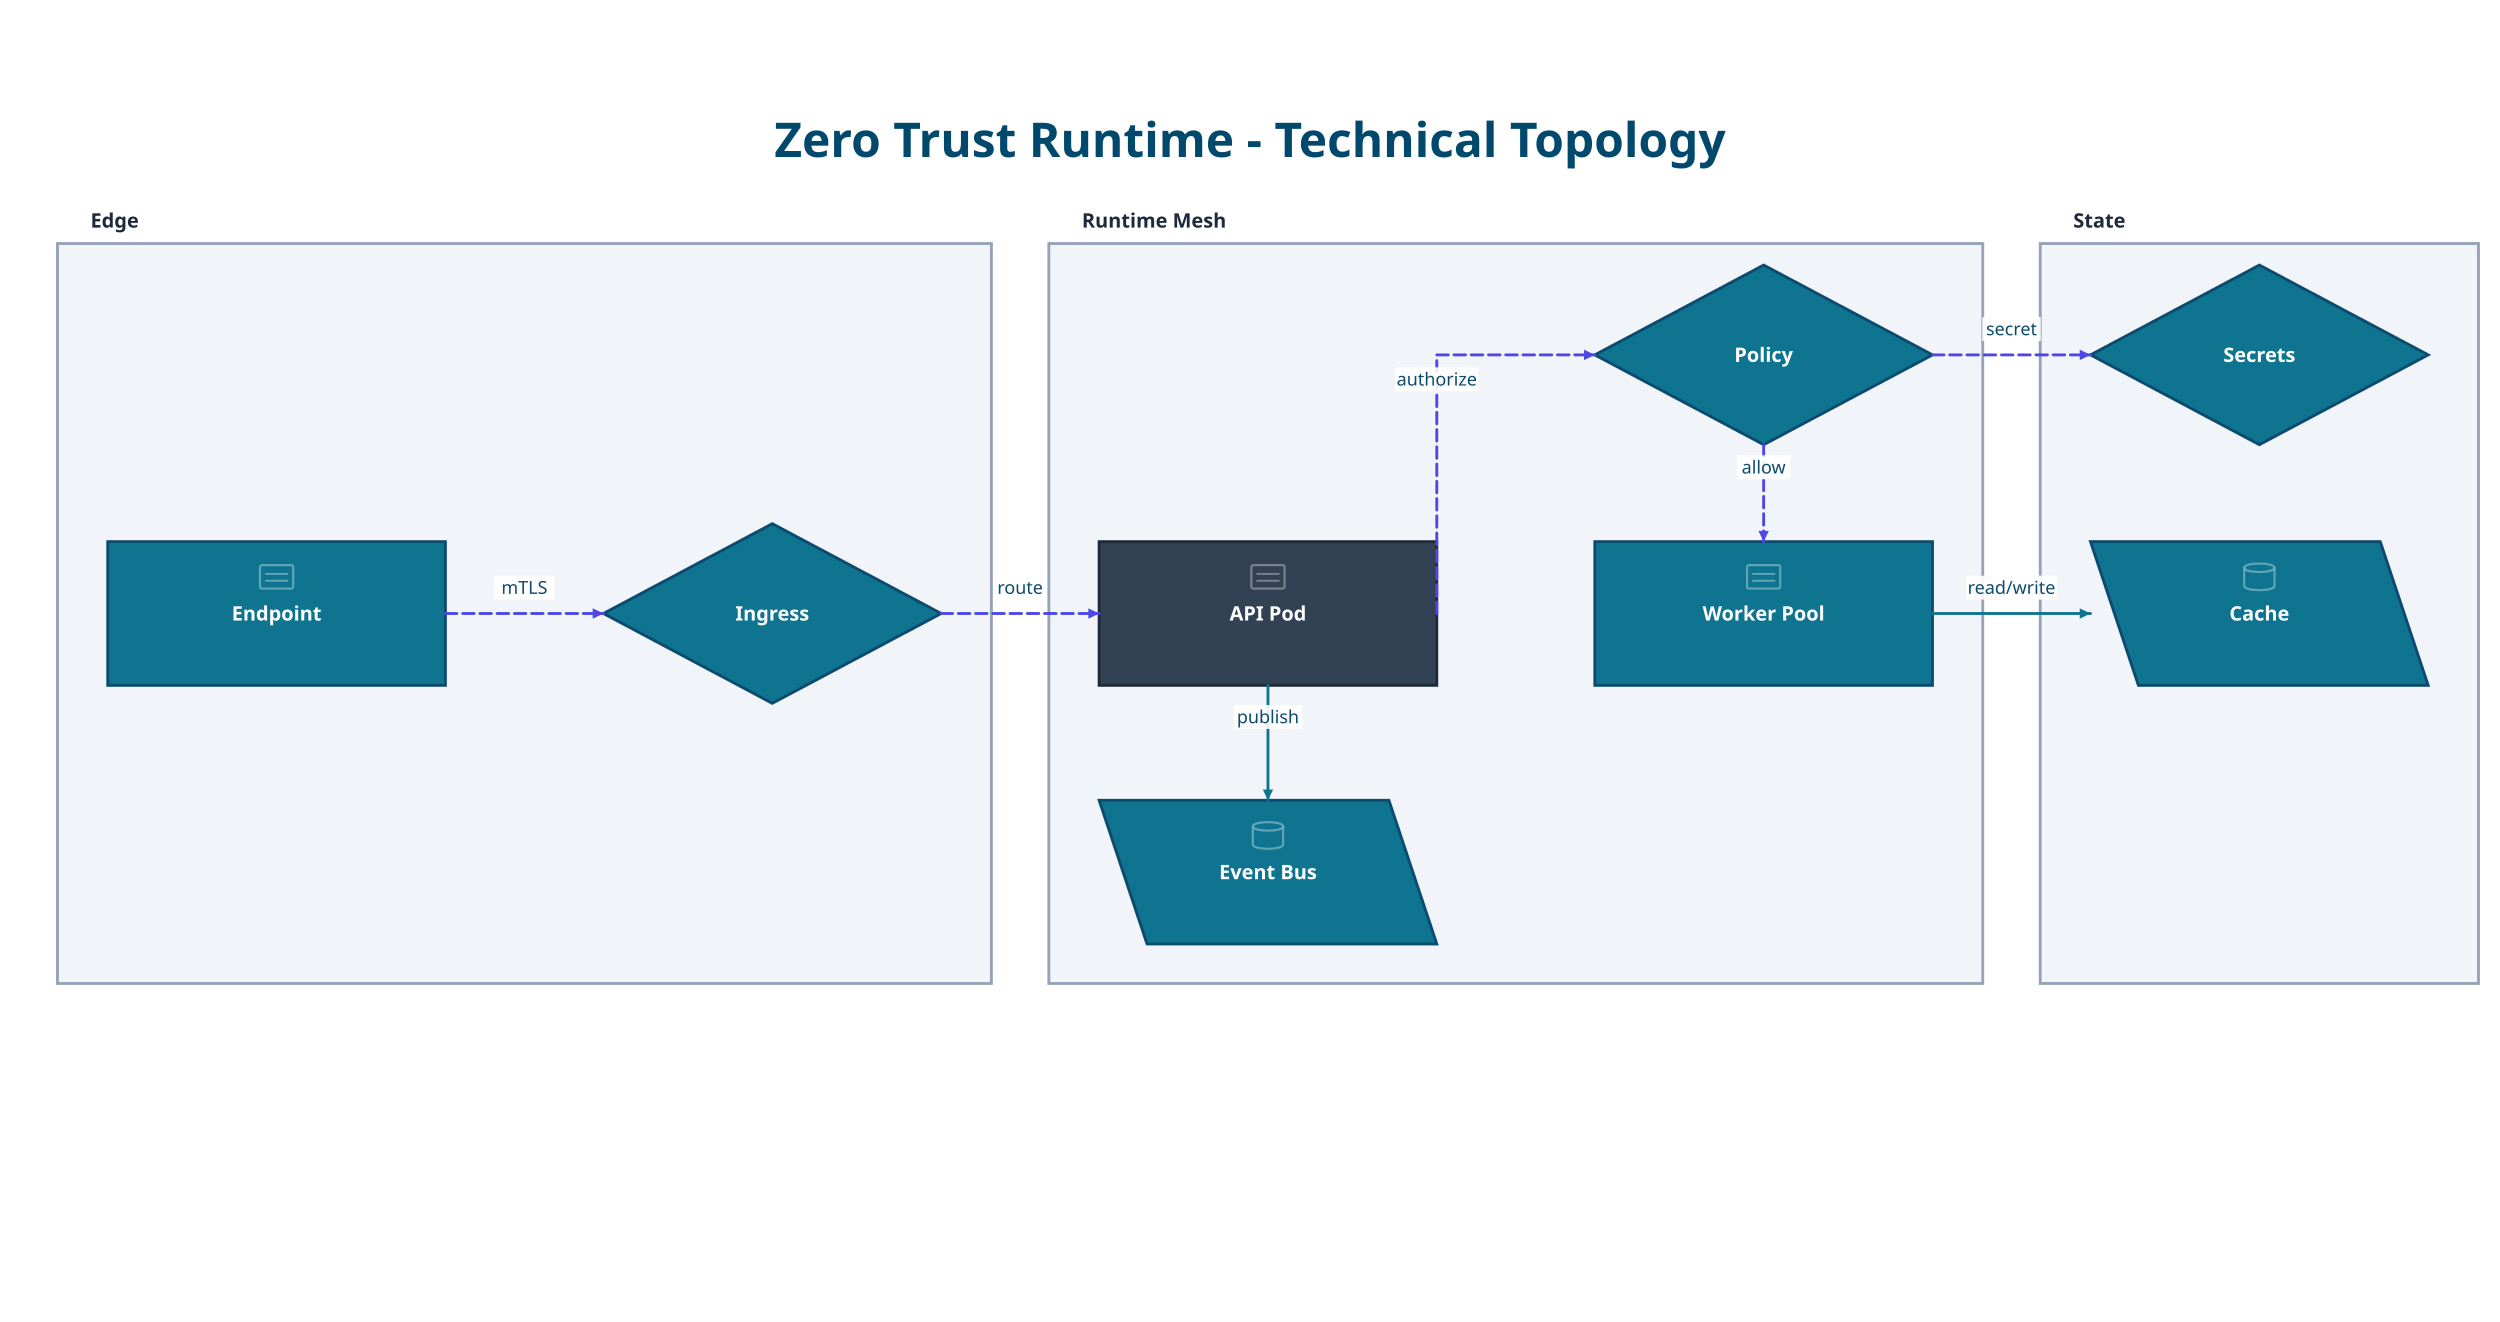
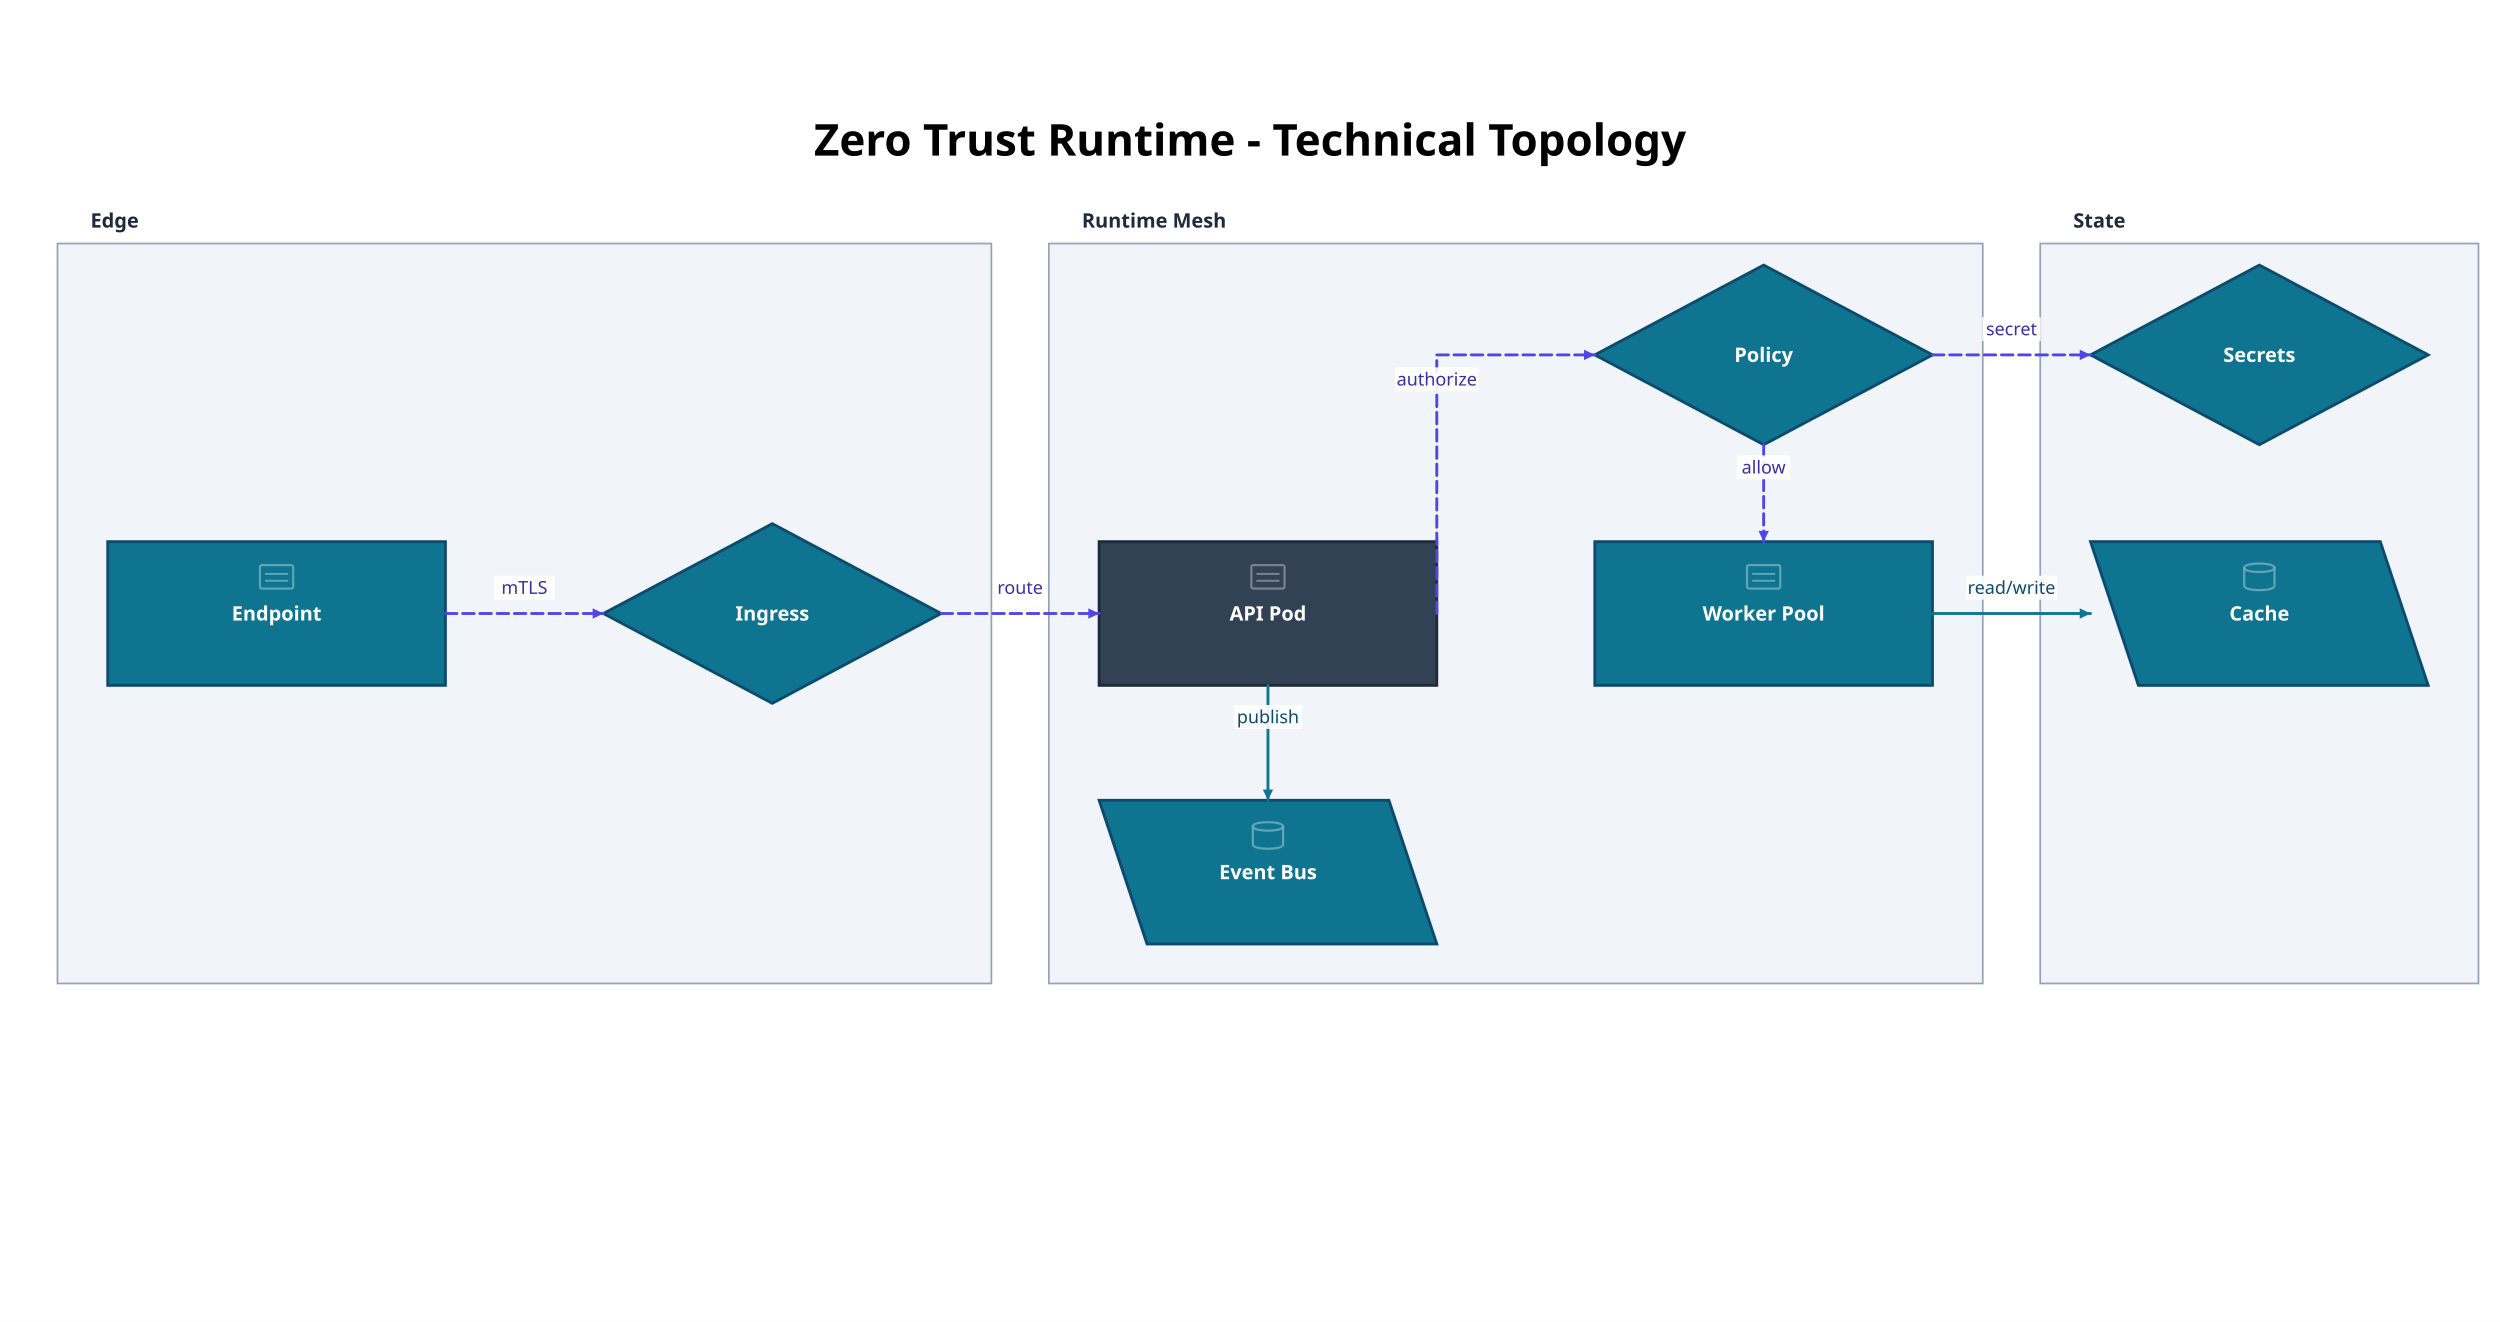
<svg xmlns="http://www.w3.org/2000/svg" width="1670.4" height="883.2" viewBox="0 0 1670.4 883.2" role="img" aria-label="Premium Technical Topology">
  <rect x="0" y="0" width="1670.4" height="883.2" fill="#FFFFFF" />
  <g data-officeimo-visio-page="Premium Technical Topology">
    <g data-visio-shape-id="edge-zone" data-visio-nameu="Rectangle">
-       <path d="M 38.4 657.12 L 662.4 657.12 L 662.4 162.72 L 38.4 162.72 Z" data-officeimo-preserved-geometry="true" fill="#F1F5F9" stroke="#94A3B8" stroke-width="1.92" />
+       <path d="M 38.4 657.12 L 662.4 657.12 L 662.4 162.72 L 38.4 162.72 Z" data-officeimo-preserved-geometry="true" fill="#F1F5F9" stroke="#94A3B8" stroke-width="1.152" />
    </g>
    <g data-visio-shape-id="edge-zone-label" data-visio-nameu="Text Box">
      <path d="M 52.8 161.76 L 648 161.76 L 648 132.96 L 52.8 132.96 Z" data-officeimo-preserved-geometry="true" fill="none" stroke="none" />
      <text x="60.48" y="147.36" font-family="Aptos" font-size="13.333" text-anchor="start" dominant-baseline="middle" fill="#1E293B" font-weight="700">
        <tspan x="60.48" dy="0">Edge</tspan>
      </text>
    </g>
    <g data-visio-shape-id="runtime-zone" data-visio-nameu="Rectangle">
-       <path d="M 700.8 657.12 L 1324.8 657.12 L 1324.8 162.72 L 700.8 162.72 Z" data-officeimo-preserved-geometry="true" fill="#F1F5F9" stroke="#94A3B8" stroke-width="1.92" />
+       <path d="M 700.8 657.12 L 1324.8 657.12 L 1324.8 162.72 L 700.8 162.72 Z" data-officeimo-preserved-geometry="true" fill="#F1F5F9" stroke="#94A3B8" stroke-width="1.152" />
    </g>
    <g data-visio-shape-id="runtime-zone-label" data-visio-nameu="Text Box">
      <path d="M 715.2 161.76 L 1310.4 161.76 L 1310.4 132.96 L 715.2 132.96 Z" data-officeimo-preserved-geometry="true" fill="none" stroke="none" />
      <text x="722.88" y="147.36" font-family="Aptos" font-size="13.333" text-anchor="start" dominant-baseline="middle" fill="#1E293B" font-weight="700">
        <tspan x="722.88" dy="0">Runtime Mesh</tspan>
      </text>
    </g>
    <g data-visio-shape-id="data-zone" data-visio-nameu="Rectangle">
-       <path d="M 1363.2 657.12 L 1656 657.12 L 1656 162.72 L 1363.2 162.72 Z" data-officeimo-preserved-geometry="true" fill="#F1F5F9" stroke="#94A3B8" stroke-width="1.92" />
+       <path d="M 1363.2 657.12 L 1656 657.12 L 1656 162.72 L 1363.2 162.72 Z" data-officeimo-preserved-geometry="true" fill="#F1F5F9" stroke="#94A3B8" stroke-width="1.152" />
    </g>
    <g data-visio-shape-id="data-zone-label" data-visio-nameu="Text Box">
      <path d="M 1377.6 161.76 L 1641.6 161.76 L 1641.6 132.96 L 1377.6 132.96 Z" data-officeimo-preserved-geometry="true" fill="none" stroke="none" />
      <text x="1385.28" y="147.36" font-family="Aptos" font-size="13.333" text-anchor="start" dominant-baseline="middle" fill="#1E293B" font-weight="700">
        <tspan x="1385.28" dy="0">State</tspan>
      </text>
    </g>
    <g data-visio-shape-id="endpoint" data-visio-nameu="Process">
      <path d="M 72 457.92 L 297.6 457.92 L 297.6 361.92 L 72 361.92 Z" data-officeimo-preserved-geometry="true" fill="#0E7490" stroke="#0C4A6E" stroke-width="1.92" />
      <g data-officeimo-stencil-artwork="true" data-officeimo-stencil-key="compute" opacity="0.42">
        <rect x="173.702" y="377.587" width="22.195" height="15.667" rx="1.253" fill="none" stroke="#FFFFFF" stroke-opacity="0.824" stroke-width="1.469" stroke-linecap="round" stroke-linejoin="round" />
        <line x1="177.619" y1="383.462" x2="191.981" y2="383.462" stroke="#FFFFFF" stroke-opacity="0.824" stroke-width="1.306" stroke-linecap="round" />
        <line x1="177.619" y1="388.032" x2="191.981" y2="388.032" stroke="#FFFFFF" stroke-opacity="0.824" stroke-width="1.306" stroke-linecap="round" />
      </g>
      <text x="184.8" y="409.92" font-family="Aptos" font-size="13.333" text-anchor="middle" dominant-baseline="middle" fill="#FFFFFF" font-weight="700">
        <tspan x="184.8" dy="0">Endpoint</tspan>
      </text>
    </g>
    <g data-visio-shape-id="ingress" data-visio-nameu="Decision">
      <path d="M 516 469.92 L 628.8 409.92 L 516 349.92 L 403.2 409.92 Z" data-officeimo-preserved-geometry="true" fill="#0E7490" stroke="#0C4A6E" stroke-width="1.92" />
      <text x="516" y="409.92" font-family="Aptos" font-size="13.333" text-anchor="middle" dominant-baseline="middle" fill="#FFFFFF" font-weight="700">
        <tspan x="516" dy="0">Ingress</tspan>
      </text>
    </g>
    <g data-visio-shape-id="api" data-visio-nameu="Process">
      <path d="M 734.4 457.92 L 960 457.92 L 960 361.92 L 734.4 361.92 Z" data-officeimo-preserved-geometry="true" fill="#334155" stroke="#1E293B" stroke-width="1.92" />
      <g data-officeimo-stencil-artwork="true" data-officeimo-stencil-key="compute" opacity="0.42">
        <rect x="836.102" y="377.587" width="22.195" height="15.667" rx="1.253" fill="none" stroke="#FFFFFF" stroke-opacity="0.824" stroke-width="1.469" stroke-linecap="round" stroke-linejoin="round" />
        <line x1="840.019" y1="383.462" x2="854.381" y2="383.462" stroke="#FFFFFF" stroke-opacity="0.824" stroke-width="1.306" stroke-linecap="round" />
        <line x1="840.019" y1="388.032" x2="854.381" y2="388.032" stroke="#FFFFFF" stroke-opacity="0.824" stroke-width="1.306" stroke-linecap="round" />
      </g>
      <text x="847.2" y="409.92" font-family="Aptos" font-size="13.333" text-anchor="middle" dominant-baseline="middle" fill="#FFFFFF" font-weight="700">
        <tspan x="847.2" dy="0">API Pod</tspan>
      </text>
    </g>
    <g data-visio-shape-id="policy" data-visio-nameu="Decision">
      <path d="M 1178.4 297.12 L 1291.2 237.12 L 1178.4 177.12 L 1065.6 237.12 Z" data-officeimo-preserved-geometry="true" fill="#0E7490" stroke="#0C4A6E" stroke-width="1.92" />
      <text x="1178.4" y="237.12" font-family="Aptos" font-size="13.333" text-anchor="middle" dominant-baseline="middle" fill="#FFFFFF" font-weight="700">
        <tspan x="1178.4" dy="0">Policy</tspan>
      </text>
    </g>
    <g data-visio-shape-id="worker" data-visio-nameu="Process">
      <path d="M 1065.6 457.92 L 1291.2 457.92 L 1291.2 361.92 L 1065.6 361.92 Z" data-officeimo-preserved-geometry="true" fill="#0E7490" stroke="#0C4A6E" stroke-width="1.92" />
      <g data-officeimo-stencil-artwork="true" data-officeimo-stencil-key="compute" opacity="0.42">
        <rect x="1167.302" y="377.587" width="22.195" height="15.667" rx="1.253" fill="none" stroke="#FFFFFF" stroke-opacity="0.824" stroke-width="1.469" stroke-linecap="round" stroke-linejoin="round" />
        <line x1="1171.219" y1="383.462" x2="1185.581" y2="383.462" stroke="#FFFFFF" stroke-opacity="0.824" stroke-width="1.306" stroke-linecap="round" />
        <line x1="1171.219" y1="388.032" x2="1185.581" y2="388.032" stroke="#FFFFFF" stroke-opacity="0.824" stroke-width="1.306" stroke-linecap="round" />
      </g>
      <text x="1178.4" y="409.92" font-family="Aptos" font-size="13.333" text-anchor="middle" dominant-baseline="middle" fill="#FFFFFF" font-weight="700">
        <tspan x="1178.4" dy="0">Worker Pool</tspan>
      </text>
    </g>
    <g data-visio-shape-id="events" data-visio-nameu="Data">
      <path d="M 766.4 630.72 L 960 630.72 L 928 534.72 L 734.4 534.72 Z" data-officeimo-preserved-geometry="true" fill="#0E7490" stroke="#0C4A6E" stroke-width="1.92" />
      <g data-officeimo-stencil-artwork="true" data-officeimo-stencil-key="data" opacity="0.42">
        <path d="M837.082 552.163C837.082 548.377 857.318 548.377 857.318 552.163L857.318 564.279C857.318 568.065 837.082 568.065 837.082 564.279Z" fill="none" stroke="#FFFFFF" stroke-opacity="0.824" stroke-width="1.469" stroke-linecap="round" stroke-linejoin="round" />
        <path d="M837.082 552.163C837.082 555.949 857.318 555.949 857.318 552.163" fill="none" stroke="#FFFFFF" stroke-opacity="0.824" stroke-width="1.469" stroke-linecap="round" stroke-linejoin="round" />
      </g>
      <text x="847.2" y="582.72" font-family="Aptos" font-size="13.333" text-anchor="middle" dominant-baseline="middle" fill="#FFFFFF" font-weight="700">
        <tspan x="847.2" dy="0">Event Bus</tspan>
      </text>
    </g>
    <g data-visio-shape-id="cache" data-visio-nameu="Data">
      <path d="M 1428.8 457.92 L 1622.4 457.92 L 1590.4 361.92 L 1396.8 361.92 Z" data-officeimo-preserved-geometry="true" fill="#0E7490" stroke="#0C4A6E" stroke-width="1.92" />
      <g data-officeimo-stencil-artwork="true" data-officeimo-stencil-key="data" opacity="0.42">
        <path d="M1499.482 379.363C1499.482 375.577 1519.718 375.577 1519.718 379.363L1519.718 391.479C1519.718 395.265 1499.482 395.265 1499.482 391.479Z" fill="none" stroke="#FFFFFF" stroke-opacity="0.824" stroke-width="1.469" stroke-linecap="round" stroke-linejoin="round" />
        <path d="M1499.482 379.363C1499.482 383.149 1519.718 383.149 1519.718 379.363" fill="none" stroke="#FFFFFF" stroke-opacity="0.824" stroke-width="1.469" stroke-linecap="round" stroke-linejoin="round" />
      </g>
      <text x="1509.6" y="409.92" font-family="Aptos" font-size="13.333" text-anchor="middle" dominant-baseline="middle" fill="#FFFFFF" font-weight="700">
        <tspan x="1509.6" dy="0">Cache</tspan>
      </text>
    </g>
    <g data-visio-shape-id="vault" data-visio-nameu="Decision">
      <path d="M 1509.6 297.12 L 1622.4 237.12 L 1509.6 177.12 L 1396.8 237.12 Z" data-officeimo-preserved-geometry="true" fill="#0E7490" stroke="#0C4A6E" stroke-width="1.92" />
      <text x="1509.6" y="237.12" font-family="Aptos" font-size="13.333" text-anchor="middle" dominant-baseline="middle" fill="#FFFFFF" font-weight="700">
        <tspan x="1509.6" dy="0">Secrets</tspan>
      </text>
    </g>
    <g data-visio-shape-id="title" data-visio-nameu="Text Box">
      <path d="M 76.8 115.2 L 1593.6 115.2 L 1593.6 72 L 76.8 72 Z" data-officeimo-preserved-geometry="true" fill="none" stroke="none" />
-       <text x="835.2" y="93.6" font-family="Aptos Display" font-size="32" text-anchor="middle" dominant-baseline="middle" fill="#00496C" font-weight="700">
+       <text x="835.2" y="93.6" font-family="Aptos Display" font-size="29.333" text-anchor="middle" dominant-baseline="middle" fill="#000000" font-weight="700">
        <tspan x="835.2" dy="0">Zero Trust Runtime - Technical Topology</tspan>
      </text>
    </g>
    <g data-visio-connector-id="1">
      <path d="M 297.6 409.92 L 297.6 409.92 L 403.2 409.92" fill="none" stroke="#4F46E5" stroke-width="1.92" stroke-linecap="round" stroke-linejoin="round" stroke-dasharray="7.68 3.84" />
      <path data-officeimo-connector-arrow="end" d="M 403.2 409.92 L 395.992 413.391 L 395.992 406.449 Z" fill="#4F46E5" stroke="none" />
      <rect data-officeimo-text-background="true" data-officeimo-connector-label-background="true" x="330.24" y="384.64" width="40.32" height="16" fill="#FFFFFF" fill-opacity="0.902" />
-       <text x="350.4" y="392.64" font-family="Aptos" font-size="12" text-anchor="middle" dominant-baseline="middle" fill="#0C4A6E">
+       <text x="350.4" y="392.64" font-family="Aptos" font-size="12" text-anchor="middle" dominant-baseline="middle" fill="#3730A3">
        <tspan x="350.4" dy="0">mTLS</tspan>
      </text>
    </g>
    <g data-visio-connector-id="2">
      <path d="M 628.8 409.92 L 628.8 409.92 L 734.4 409.92" fill="none" stroke="#4F46E5" stroke-width="1.92" stroke-linecap="round" stroke-linejoin="round" stroke-dasharray="7.68 3.84" />
      <path data-officeimo-connector-arrow="end" d="M 734.4 409.92 L 727.192 413.391 L 727.192 406.449 Z" fill="#4F46E5" stroke="none" />
      <rect data-officeimo-text-background="true" data-officeimo-connector-label-background="true" x="665.34" y="384.64" width="32.52" height="16" fill="#FFFFFF" fill-opacity="0.902" />
-       <text x="681.6" y="392.64" font-family="Aptos" font-size="12" text-anchor="middle" dominant-baseline="middle" fill="#0C4A6E">
+       <text x="681.6" y="392.64" font-family="Aptos" font-size="12" text-anchor="middle" dominant-baseline="middle" fill="#3730A3">
        <tspan x="681.6" dy="0">route</tspan>
      </text>
    </g>
    <g data-visio-connector-id="3">
      <path d="M 960 409.92 L 960 237.12 L 1065.6 237.12" fill="none" stroke="#4F46E5" stroke-width="1.92" stroke-linecap="round" stroke-linejoin="round" stroke-dasharray="7.68 3.84" />
      <path data-officeimo-connector-arrow="end" d="M 1065.6 237.12 L 1058.392 240.591 L 1058.392 233.649 Z" fill="#4F46E5" stroke="none" />
      <rect data-officeimo-text-background="true" data-officeimo-connector-label-background="true" x="932.16" y="245.44" width="55.68" height="16" fill="#FFFFFF" fill-opacity="0.902" />
-       <text x="960" y="253.44" font-family="Aptos" font-size="12" text-anchor="middle" dominant-baseline="middle" fill="#0C4A6E">
+       <text x="960" y="253.44" font-family="Aptos" font-size="12" text-anchor="middle" dominant-baseline="middle" fill="#3730A3">
        <tspan x="960" dy="0">authorize</tspan>
      </text>
    </g>
    <g data-visio-connector-id="4">
      <path d="M 1178.4 297.12 L 1178.4 361.92 L 1178.4 361.92" fill="none" stroke="#4F46E5" stroke-width="1.92" stroke-linecap="round" stroke-linejoin="round" stroke-dasharray="7.68 3.84" />
      <path data-officeimo-connector-arrow="end" d="M 1178.4 361.92 L 1174.929 354.712 L 1181.871 354.712 Z" fill="#4F46E5" stroke="none" />
      <rect data-officeimo-text-background="true" data-officeimo-connector-label-background="true" x="1160.52" y="304.24" width="35.76" height="16" fill="#FFFFFF" fill-opacity="0.902" />
-       <text x="1178.4" y="312.24" font-family="Aptos" font-size="12" text-anchor="middle" dominant-baseline="middle" fill="#0C4A6E">
+       <text x="1178.4" y="312.24" font-family="Aptos" font-size="12" text-anchor="middle" dominant-baseline="middle" fill="#3730A3">
        <tspan x="1178.4" dy="0">allow</tspan>
      </text>
    </g>
    <g data-visio-connector-id="5">
      <path d="M 1291.2 237.12 L 1291.2 237.12 L 1396.8 237.12" fill="none" stroke="#4F46E5" stroke-width="1.92" stroke-linecap="round" stroke-linejoin="round" stroke-dasharray="7.68 3.84" />
      <path data-officeimo-connector-arrow="end" d="M 1396.8 237.12 L 1389.592 240.591 L 1389.592 233.649 Z" fill="#4F46E5" stroke="none" />
      <rect data-officeimo-text-background="true" data-officeimo-connector-label-background="true" x="1324.44" y="211.84" width="39.12" height="16" fill="#FFFFFF" fill-opacity="0.902" />
-       <text x="1344" y="219.84" font-family="Aptos" font-size="12" text-anchor="middle" dominant-baseline="middle" fill="#0C4A6E">
+       <text x="1344" y="219.84" font-family="Aptos" font-size="12" text-anchor="middle" dominant-baseline="middle" fill="#3730A3">
        <tspan x="1344" dy="0">secret</tspan>
      </text>
    </g>
    <g data-visio-connector-id="6">
      <path d="M 847.2 457.92 L 847.2 534.72 L 847.2 534.72" fill="none" stroke="#0E7490" stroke-width="1.92" stroke-linecap="round" stroke-linejoin="round" />
      <path data-officeimo-connector-arrow="end" d="M 847.2 534.72 L 843.729 527.512 L 850.671 527.512 Z" fill="#0E7490" stroke="none" />
      <rect data-officeimo-text-background="true" data-officeimo-connector-label-background="true" x="824.34" y="471.04" width="45.72" height="16" fill="#FFFFFF" fill-opacity="0.902" />
      <text x="847.2" y="479.04" font-family="Aptos" font-size="12" text-anchor="middle" dominant-baseline="middle" fill="#0C4A6E">
        <tspan x="847.2" dy="0">publish</tspan>
      </text>
    </g>
    <g data-visio-connector-id="7">
      <path d="M 1291.2 409.92 L 1291.2 409.92 L 1396.8 409.92" fill="none" stroke="#0E7490" stroke-width="1.92" stroke-linecap="round" stroke-linejoin="round" />
      <path data-officeimo-connector-arrow="end" d="M 1396.8 409.92 L 1389.592 413.391 L 1389.592 406.449 Z" fill="#0E7490" stroke="none" />
      <rect data-officeimo-text-background="true" data-officeimo-connector-label-background="true" x="1313.64" y="384.64" width="60.72" height="16" fill="#FFFFFF" fill-opacity="0.902" />
      <text x="1344" y="392.64" font-family="Aptos" font-size="12" text-anchor="middle" dominant-baseline="middle" fill="#0C4A6E">
        <tspan x="1344" dy="0">read/write</tspan>
      </text>
    </g>
  </g>
</svg>
